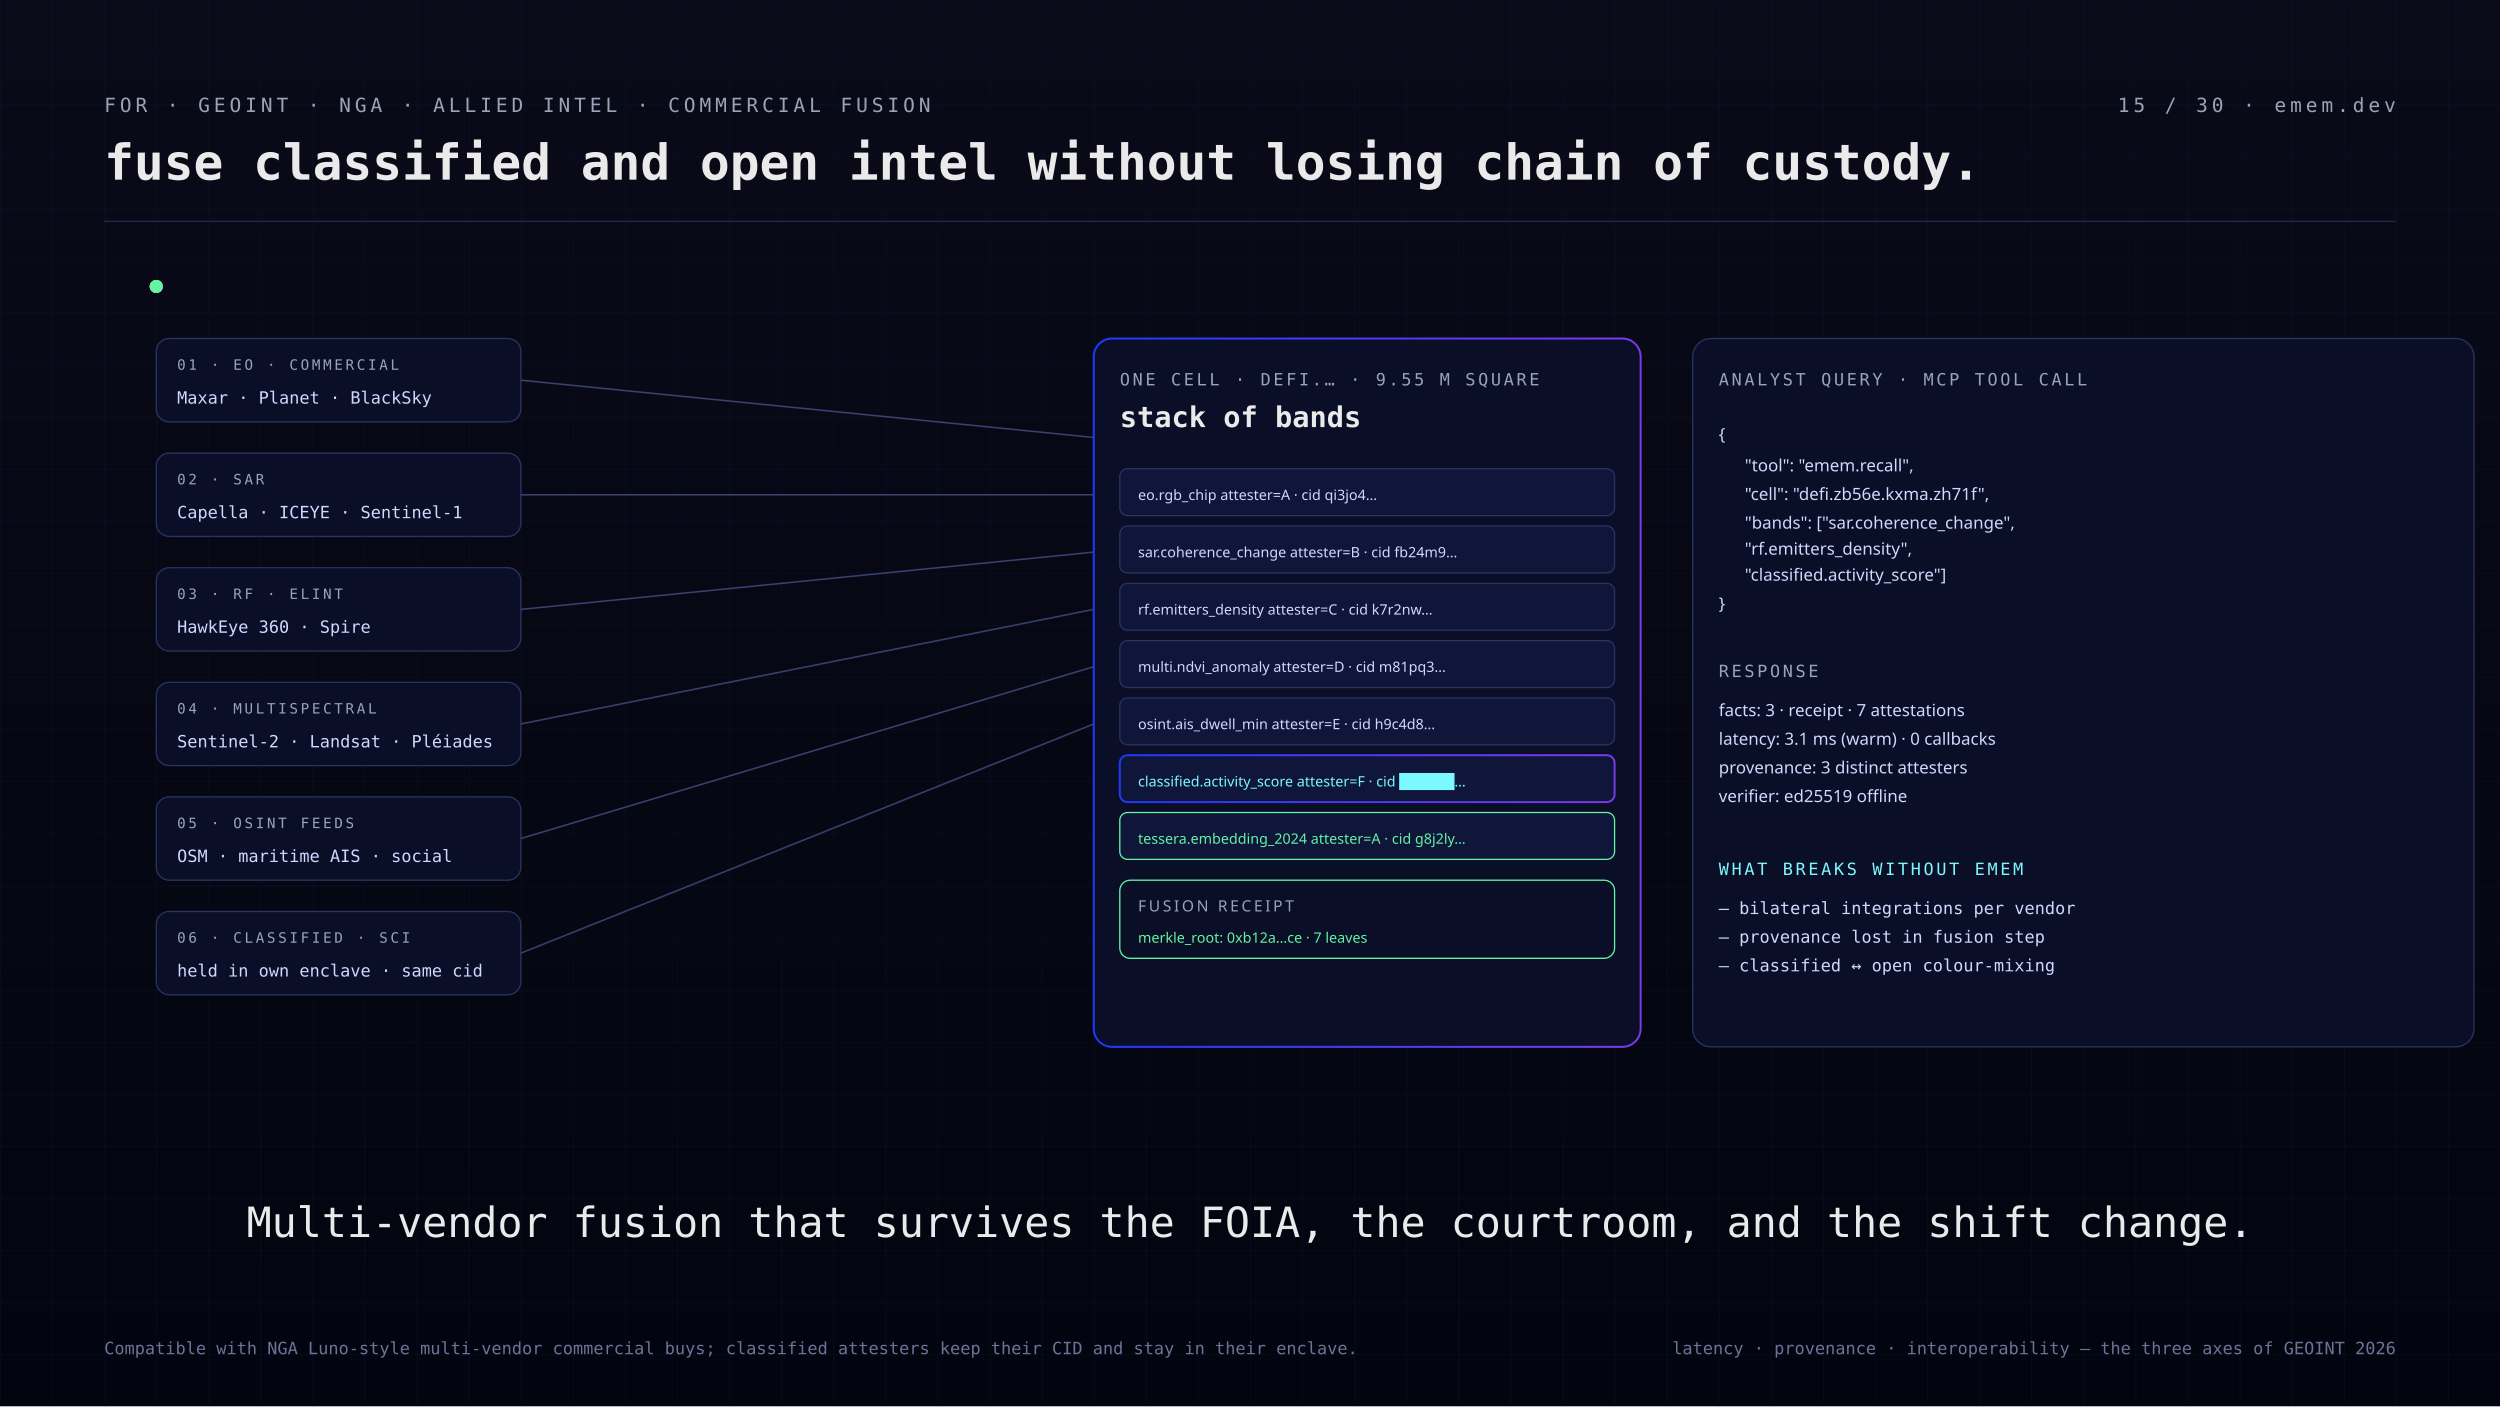
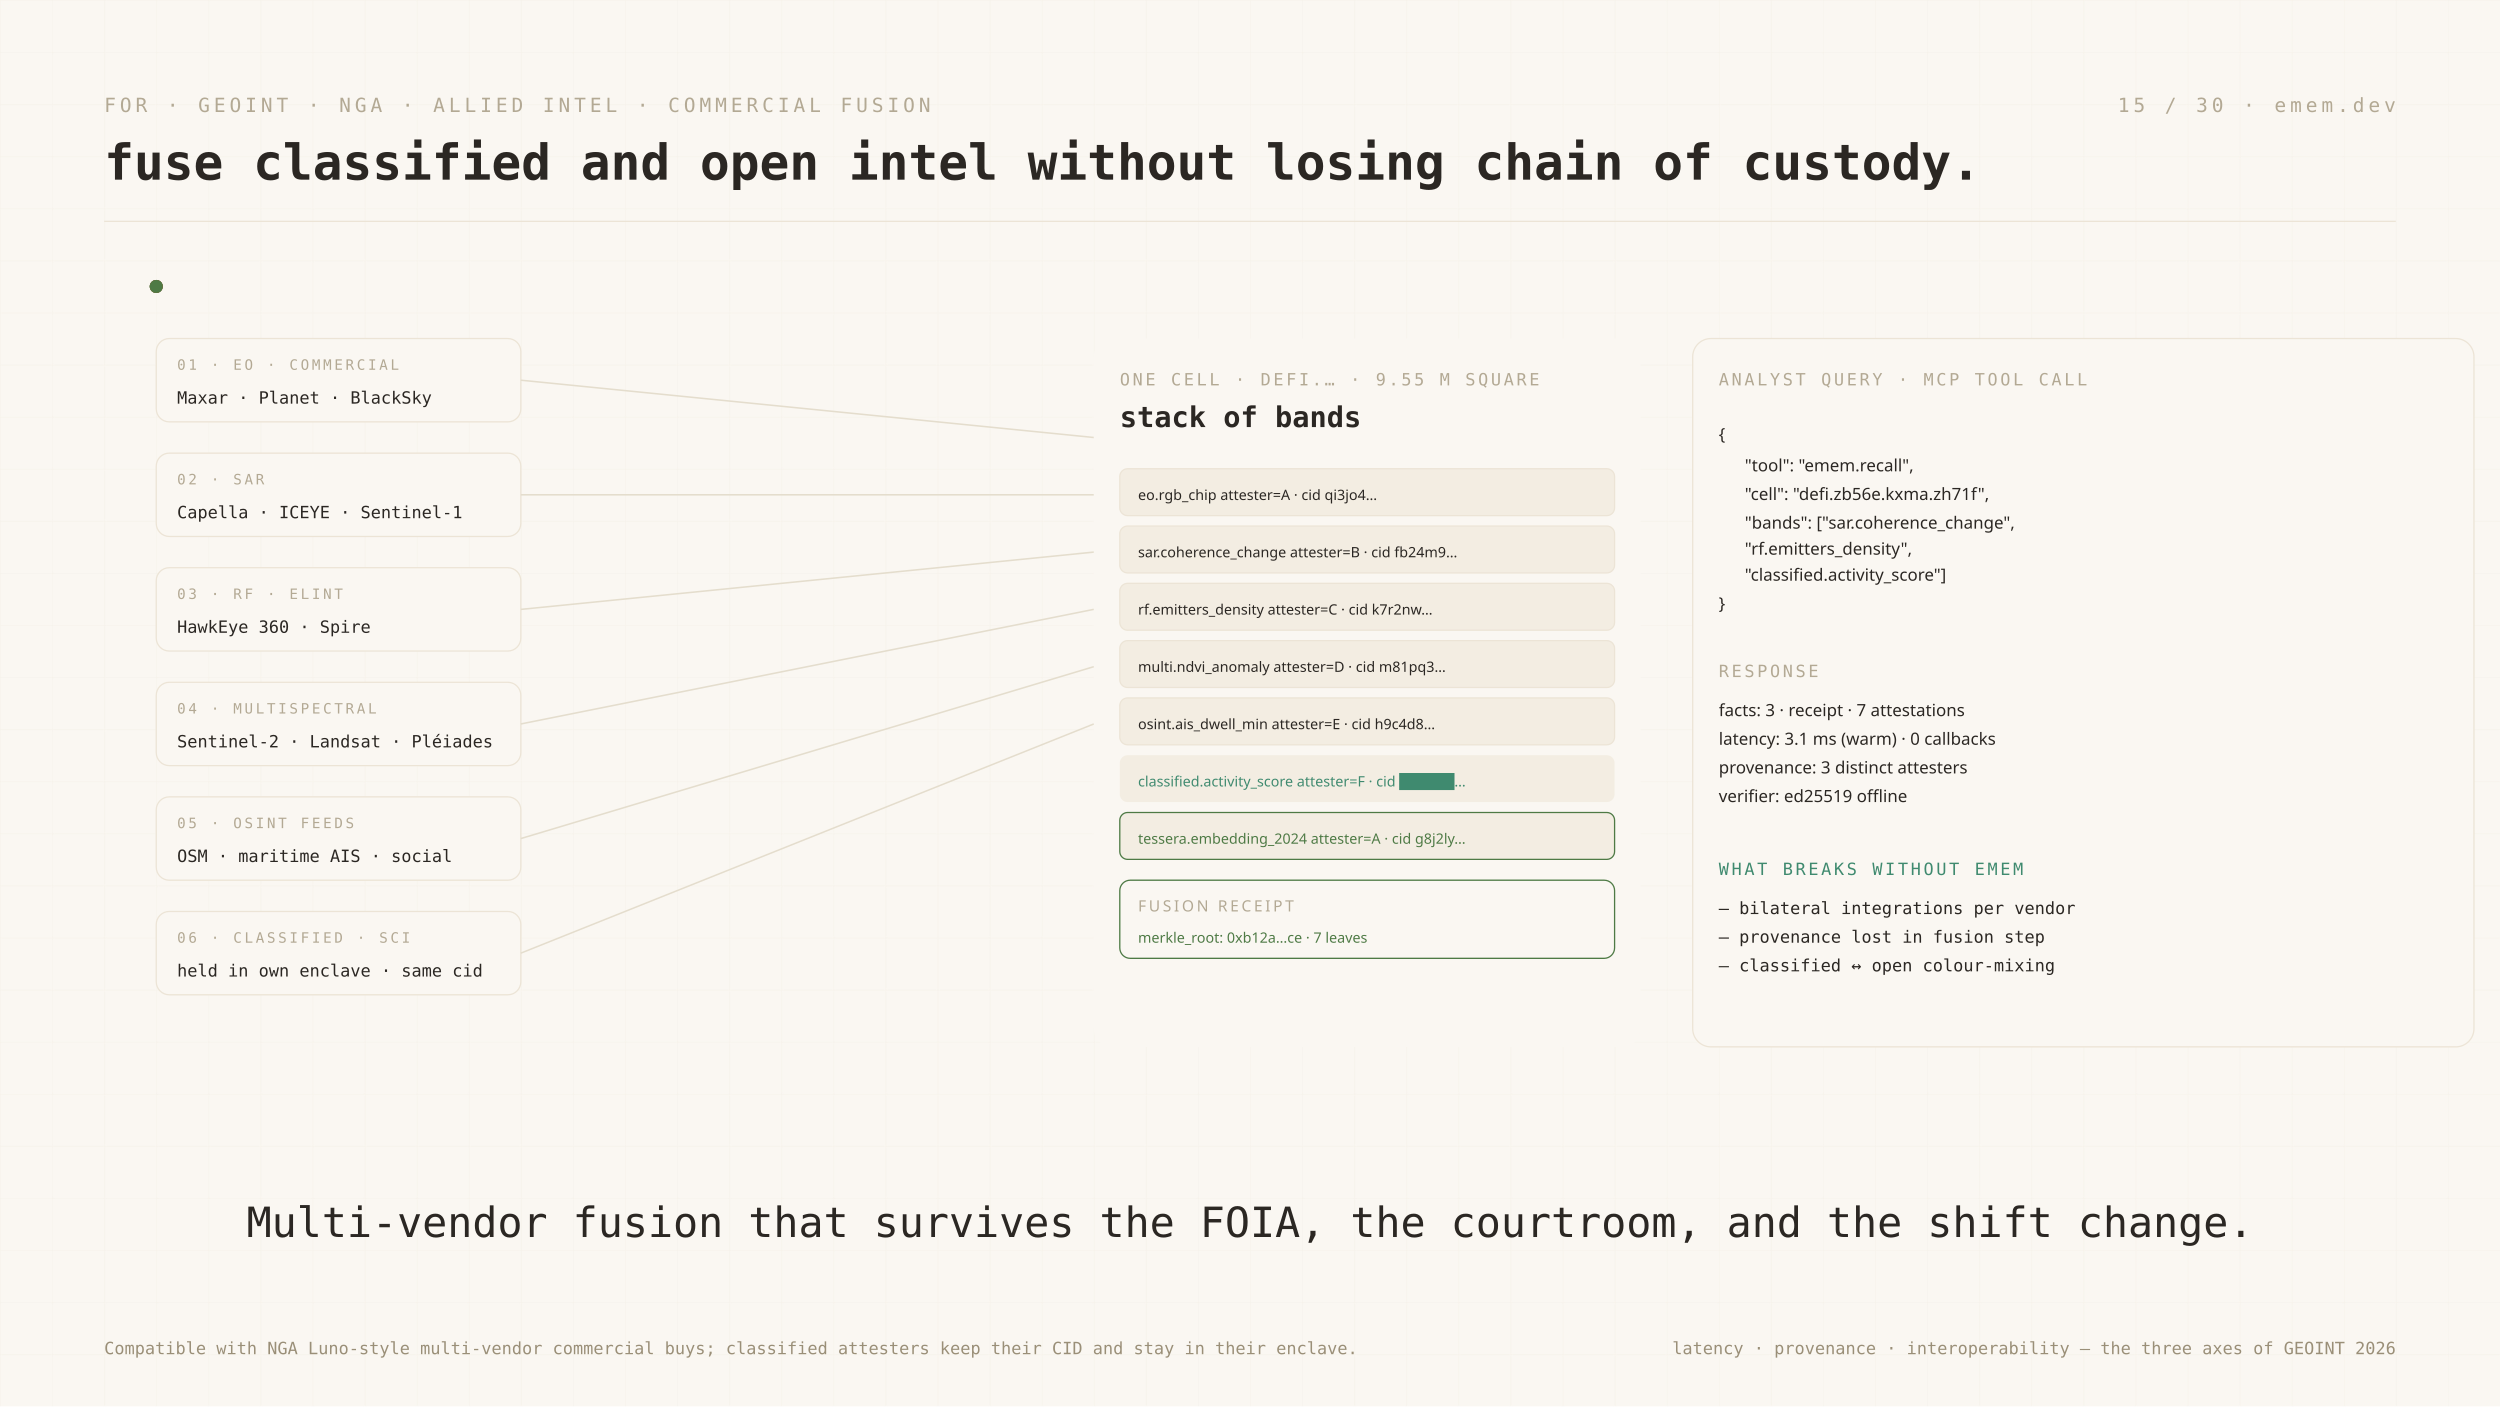
<svg xmlns="http://www.w3.org/2000/svg" viewBox="0 0 1920 1080" width="1920" height="1080" font-family="ui-monospace, SF Mono, Menlo, Consolas, monospace" role="img" aria-label="defense GEOINT: multi-source fact fusion with provenance preserved">
  <defs>
    <linearGradient id="bg" x1="0" y1="0" x2="0" y2="1">
-       <stop offset="0" stop-color="#0a0a18" />
-       <stop offset="1" stop-color="#02050f" />
+       <stop offset="0" stop-color="#faf7f2" />
+       <stop offset="1" stop-color="#faf7f2" />
    </linearGradient>
    <linearGradient id="acc" x1="0" y1="0" x2="1" y2="0">
-       <stop offset="0" stop-color="#1e3aff" />
-       <stop offset="1" stop-color="#7c3aed" />
+       <stop offset="0" stop-color="#5b7d4d" />
+       <stop offset="1" stop-color="#8a6d3f" />
    </linearGradient>
    <pattern id="grid" width="40" height="40" patternUnits="userSpaceOnUse">
-       <path d="M40 0 L0 0 0 40" fill="none" stroke="#101637" stroke-width="0.6" />
+       <path d="M40 0 L0 0 0 40" fill="none" stroke="#f3ede2" stroke-width="0.6" />
    </pattern>
  </defs>
  <rect width="1920" height="1080" fill="url(#bg)" />
  <rect width="1920" height="1080" fill="url(#grid)" opacity="0.7" />
-   <text x="80" y="86" font-size="15" fill="#9aa3b8" letter-spacing="3">FOR · GEOINT · NGA · ALLIED INTEL · COMMERCIAL FUSION</text>
-   <text x="80" y="138" font-size="38" fill="#eaeaea" font-weight="700">fuse classified and open intel without losing chain of custody.</text>
-   <text x="1840" y="86" text-anchor="end" font-size="15" fill="#9aa3b8" letter-spacing="3">15 / 30 · emem.dev</text>
-   <line x1="80" y1="170" x2="1840" y2="170" stroke="#1f2752" />
+   <text x="80" y="86" font-size="15" fill="#b3a994" letter-spacing="3">FOR · GEOINT · NGA · ALLIED INTEL · COMMERCIAL FUSION</text>
+   <text x="80" y="138" font-size="38" fill="#2b2723" font-weight="700">fuse classified and open intel without losing chain of custody.</text>
+   <text x="1840" y="86" text-anchor="end" font-size="15" fill="#b3a994" letter-spacing="3">15 / 30 · emem.dev</text>
+   <line x1="80" y1="170" x2="1840" y2="170" stroke="#ece4d6" />
  <g transform="translate(120,220)">
-     <g font-size="13" fill="#cfd9ff">
+     <g font-size="13" fill="#2b2723">
      <g transform="translate(0,40)">
-         <rect width="280" height="64" rx="10" fill="#0a0e26" stroke="#2a335f" />
-         <text x="16" y="24" font-size="11" fill="#9aa3b8" letter-spacing="2">01 · EO · COMMERCIAL</text>
+         <rect width="280" height="64" rx="10" fill="#faf7f2" stroke="#ece4d6" />
+         <text x="16" y="24" font-size="11" fill="#b3a994" letter-spacing="2">01 · EO · COMMERCIAL</text>
        <text x="16" y="50">Maxar · Planet · BlackSky</text>
      </g>
      <g transform="translate(0,128)">
-         <rect width="280" height="64" rx="10" fill="#0a0e26" stroke="#2a335f" />
-         <text x="16" y="24" font-size="11" fill="#9aa3b8" letter-spacing="2">02 · SAR</text>
+         <rect width="280" height="64" rx="10" fill="#faf7f2" stroke="#ece4d6" />
+         <text x="16" y="24" font-size="11" fill="#b3a994" letter-spacing="2">02 · SAR</text>
        <text x="16" y="50">Capella · ICEYE · Sentinel-1</text>
      </g>
      <g transform="translate(0,216)">
-         <rect width="280" height="64" rx="10" fill="#0a0e26" stroke="#2a335f" />
-         <text x="16" y="24" font-size="11" fill="#9aa3b8" letter-spacing="2">03 · RF · ELINT</text>
+         <rect width="280" height="64" rx="10" fill="#faf7f2" stroke="#ece4d6" />
+         <text x="16" y="24" font-size="11" fill="#b3a994" letter-spacing="2">03 · RF · ELINT</text>
        <text x="16" y="50">HawkEye 360 · Spire</text>
      </g>
      <g transform="translate(0,304)">
-         <rect width="280" height="64" rx="10" fill="#0a0e26" stroke="#2a335f" />
-         <text x="16" y="24" font-size="11" fill="#9aa3b8" letter-spacing="2">04 · MULTISPECTRAL</text>
+         <rect width="280" height="64" rx="10" fill="#faf7f2" stroke="#ece4d6" />
+         <text x="16" y="24" font-size="11" fill="#b3a994" letter-spacing="2">04 · MULTISPECTRAL</text>
        <text x="16" y="50">Sentinel-2 · Landsat · Pléiades</text>
      </g>
      <g transform="translate(0,392)">
-         <rect width="280" height="64" rx="10" fill="#0a0e26" stroke="#2a335f" />
-         <text x="16" y="24" font-size="11" fill="#9aa3b8" letter-spacing="2">05 · OSINT FEEDS</text>
+         <rect width="280" height="64" rx="10" fill="#faf7f2" stroke="#ece4d6" />
+         <text x="16" y="24" font-size="11" fill="#b3a994" letter-spacing="2">05 · OSINT FEEDS</text>
        <text x="16" y="50">OSM · maritime AIS · social</text>
      </g>
      <g transform="translate(0,480)">
-         <rect width="280" height="64" rx="10" fill="#0a0e26" stroke="#2a335f" />
-         <text x="16" y="24" font-size="11" fill="#9aa3b8" letter-spacing="2">06 · CLASSIFIED · SCI</text>
+         <rect width="280" height="64" rx="10" fill="#faf7f2" stroke="#ece4d6" />
+         <text x="16" y="24" font-size="11" fill="#b3a994" letter-spacing="2">06 · CLASSIFIED · SCI</text>
        <text x="16" y="50">held in own enclave · same cid</text>
      </g>
    </g>
    <g transform="translate(720,40)">
-       <rect width="420" height="544" rx="14" fill="#0a0e26" stroke="url(#acc)" stroke-width="1.5" />
-       <text x="20" y="36" font-size="13" fill="#9aa3b8" letter-spacing="2">ONE CELL · DEFI.…  · 9.55 M SQUARE</text>
-       <text x="20" y="68" font-size="22" fill="#eaeaea" font-weight="700">stack of bands</text>
-       <g transform="translate(20,100)" font-size="11" fill="#cfd9ff" font-family="ui-monospace">
+       <rect width="420" height="544" rx="14" fill="#faf7f2" stroke="url(#7c756a)" stroke-width="1.5" />
+       <text x="20" y="36" font-size="13" fill="#b3a994" letter-spacing="2">ONE CELL · DEFI.…  · 9.55 M SQUARE</text>
+       <text x="20" y="68" font-size="22" fill="#2b2723" font-weight="700">stack of bands</text>
+       <g transform="translate(20,100)" font-size="11" fill="#2b2723" font-family="ui-monospace">
        <g>
-           <rect width="380" height="36" rx="6" fill="#10153a" stroke="#2a335f" />
+           <rect width="380" height="36" rx="6" fill="#f3ede2" stroke="#ece4d6" />
          <text x="14" y="24">eo.rgb_chip                attester=A · cid qi3jo4…</text>
        </g>
        <g transform="translate(0,44)">
-           <rect width="380" height="36" rx="6" fill="#10153a" stroke="#2a335f" />
+           <rect width="380" height="36" rx="6" fill="#f3ede2" stroke="#ece4d6" />
          <text x="14" y="24">sar.coherence_change       attester=B · cid fb24m9…</text>
        </g>
        <g transform="translate(0,88)">
-           <rect width="380" height="36" rx="6" fill="#10153a" stroke="#2a335f" />
+           <rect width="380" height="36" rx="6" fill="#f3ede2" stroke="#ece4d6" />
          <text x="14" y="24">rf.emitters_density        attester=C · cid k7r2nw…</text>
        </g>
        <g transform="translate(0,132)">
-           <rect width="380" height="36" rx="6" fill="#10153a" stroke="#2a335f" />
+           <rect width="380" height="36" rx="6" fill="#f3ede2" stroke="#ece4d6" />
          <text x="14" y="24">multi.ndvi_anomaly         attester=D · cid m81pq3…</text>
        </g>
        <g transform="translate(0,176)">
-           <rect width="380" height="36" rx="6" fill="#10153a" stroke="#2a335f" />
+           <rect width="380" height="36" rx="6" fill="#f3ede2" stroke="#ece4d6" />
          <text x="14" y="24">osint.ais_dwell_min        attester=E · cid h9c4d8…</text>
        </g>
        <g transform="translate(0,220)">
-           <rect width="380" height="36" rx="6" fill="#10153a" stroke="url(#acc)" stroke-width="1.5" />
-           <text x="14" y="24" fill="#7af9ff">classified.activity_score  attester=F · cid █████…</text>
+           <rect width="380" height="36" rx="6" fill="#f3ede2" stroke="url(#7c756a)" stroke-width="1.5" />
+           <text x="14" y="24" fill="#3f8a6f">classified.activity_score  attester=F · cid █████…</text>
        </g>
        <g transform="translate(0,264)">
-           <rect width="380" height="36" rx="6" fill="#10153a" stroke="#62f5a3" />
-           <text x="14" y="24" fill="#62f5a3">tessera.embedding_2024     attester=A · cid g8j2ly…</text>
+           <rect width="380" height="36" rx="6" fill="#f3ede2" stroke="#4e7a45" />
+           <text x="14" y="24" fill="#4e7a45">tessera.embedding_2024     attester=A · cid g8j2ly…</text>
        </g>
        <g transform="translate(0,316)">
-           <rect width="380" height="60" rx="8" fill="#0a0e26" stroke="#62f5a3" />
-           <text x="14" y="24" font-size="12" fill="#9aa3b8" letter-spacing="2">FUSION RECEIPT</text>
-           <text x="14" y="48" font-family="ui-monospace" fill="#62f5a3">merkle_root: 0xb12a…ce · 7 leaves</text>
+           <rect width="380" height="60" rx="8" fill="#faf7f2" stroke="#4e7a45" />
+           <text x="14" y="24" font-size="12" fill="#b3a994" letter-spacing="2">FUSION RECEIPT</text>
+           <text x="14" y="48" font-family="ui-monospace" fill="#4e7a45">merkle_root: 0xb12a…ce · 7 leaves</text>
        </g>
      </g>
    </g>
    <g transform="translate(1180,40)">
-       <rect width="600" height="544" rx="14" fill="#0a0e26" stroke="#2a335f" />
-       <text x="20" y="36" font-size="13" fill="#9aa3b8" letter-spacing="2">ANALYST QUERY · MCP TOOL CALL</text>
-       <g font-family="ui-monospace" font-size="13" fill="#cfd9ff">
+       <rect width="600" height="544" rx="14" fill="#faf7f2" stroke="#ece4d6" />
+       <text x="20" y="36" font-size="13" fill="#b3a994" letter-spacing="2">ANALYST QUERY · MCP TOOL CALL</text>
+       <g font-family="ui-monospace" font-size="13" fill="#2b2723">
        <text x="20" y="78">{</text>
        <text x="40" y="102">"tool":  "emem.recall",</text>
        <text x="40" y="124">"cell":  "defi.zb56e.kxma.zh71f",</text>
        <text x="40" y="146">"bands": ["sar.coherence_change",</text>
        <text x="40" y="166">          "rf.emitters_density",</text>
        <text x="40" y="186">          "classified.activity_score"]</text>
        <text x="20" y="208">}</text>
      </g>
-       <text x="20" y="260" font-size="13" fill="#9aa3b8" letter-spacing="2">RESPONSE</text>
-       <g font-family="ui-monospace" font-size="13" fill="#cfd9ff">
+       <text x="20" y="260" font-size="13" fill="#b3a994" letter-spacing="2">RESPONSE</text>
+       <g font-family="ui-monospace" font-size="13" fill="#2b2723">
        <text x="20" y="290">facts: 3 · receipt · 7 attestations</text>
        <text x="20" y="312">latency: 3.1 ms (warm) · 0 callbacks</text>
        <text x="20" y="334">provenance: 3 distinct attesters</text>
        <text x="20" y="356">verifier: ed25519 offline</text>
      </g>
-       <text x="20" y="412" font-size="13" fill="#7af9ff" letter-spacing="2">WHAT BREAKS WITHOUT EMEM</text>
-       <g font-size="13" fill="#cfd9ff">
+       <text x="20" y="412" font-size="13" fill="#3f8a6f" letter-spacing="2">WHAT BREAKS WITHOUT EMEM</text>
+       <g font-size="13" fill="#2b2723">
        <text x="20" y="442">— bilateral integrations per vendor</text>
        <text x="20" y="464">— provenance lost in fusion step</text>
        <text x="20" y="486">— classified ↔ open colour-mixing</text>
      </g>
    </g>
-     <g fill="none" stroke="#3a3f6f" stroke-width="1.2">
+     <g fill="none" stroke="#e4ddcd" stroke-width="1.2">
      <path d="M280 72 L720 116" />
      <path d="M280 160 L720 160" />
      <path d="M280 248 L720 204" />
      <path d="M280 336 L720 248" />
      <path d="M280 424 L720 292" />
      <path d="M280 512 L720 336" />
    </g>
    <g>
-       <circle r="5" fill="#7af9ff">
+       <circle r="5" fill="#3f8a6f">
        <animateMotion dur="3s" repeatCount="indefinite" path="M280 72 L720 116" />
      </circle>
-       <circle r="5" fill="#7af9ff">
+       <circle r="5" fill="#3f8a6f">
        <animateMotion dur="3s" begin="0.4s" repeatCount="indefinite" path="M280 248 L720 204" />
      </circle>
-       <circle r="5" fill="#ff5d8f">
+       <circle r="5" fill="#b3541f">
        <animateMotion dur="3s" begin="0.8s" repeatCount="indefinite" path="M280 512 L720 336" />
      </circle>
-       <circle r="5" fill="#62f5a3">
+       <circle r="5" fill="#4e7a45">
        <animateMotion dur="3s" repeatCount="indefinite" path="M1140 280 L1180 280" />
      </circle>
    </g>
  </g>
-   <text x="960" y="950" text-anchor="middle" font-size="32" fill="#eaeaea">Multi-vendor fusion that survives the FOIA, the courtroom, and the shift change.</text>
-   <g transform="translate(80,1040)" font-size="13" fill="#6c7396">
+   <text x="960" y="950" text-anchor="middle" font-size="32" fill="#2b2723">Multi-vendor fusion that survives the FOIA, the courtroom, and the shift change.</text>
+   <g transform="translate(80,1040)" font-size="13" fill="#9a8f78">
    <text x="0" y="0">Compatible with NGA Luno-style multi-vendor commercial buys; classified attesters keep their CID and stay in their enclave.</text>
    <text x="1760" y="0" text-anchor="end">latency · provenance · interoperability — the three axes of GEOINT 2026</text>
  </g>
</svg>
